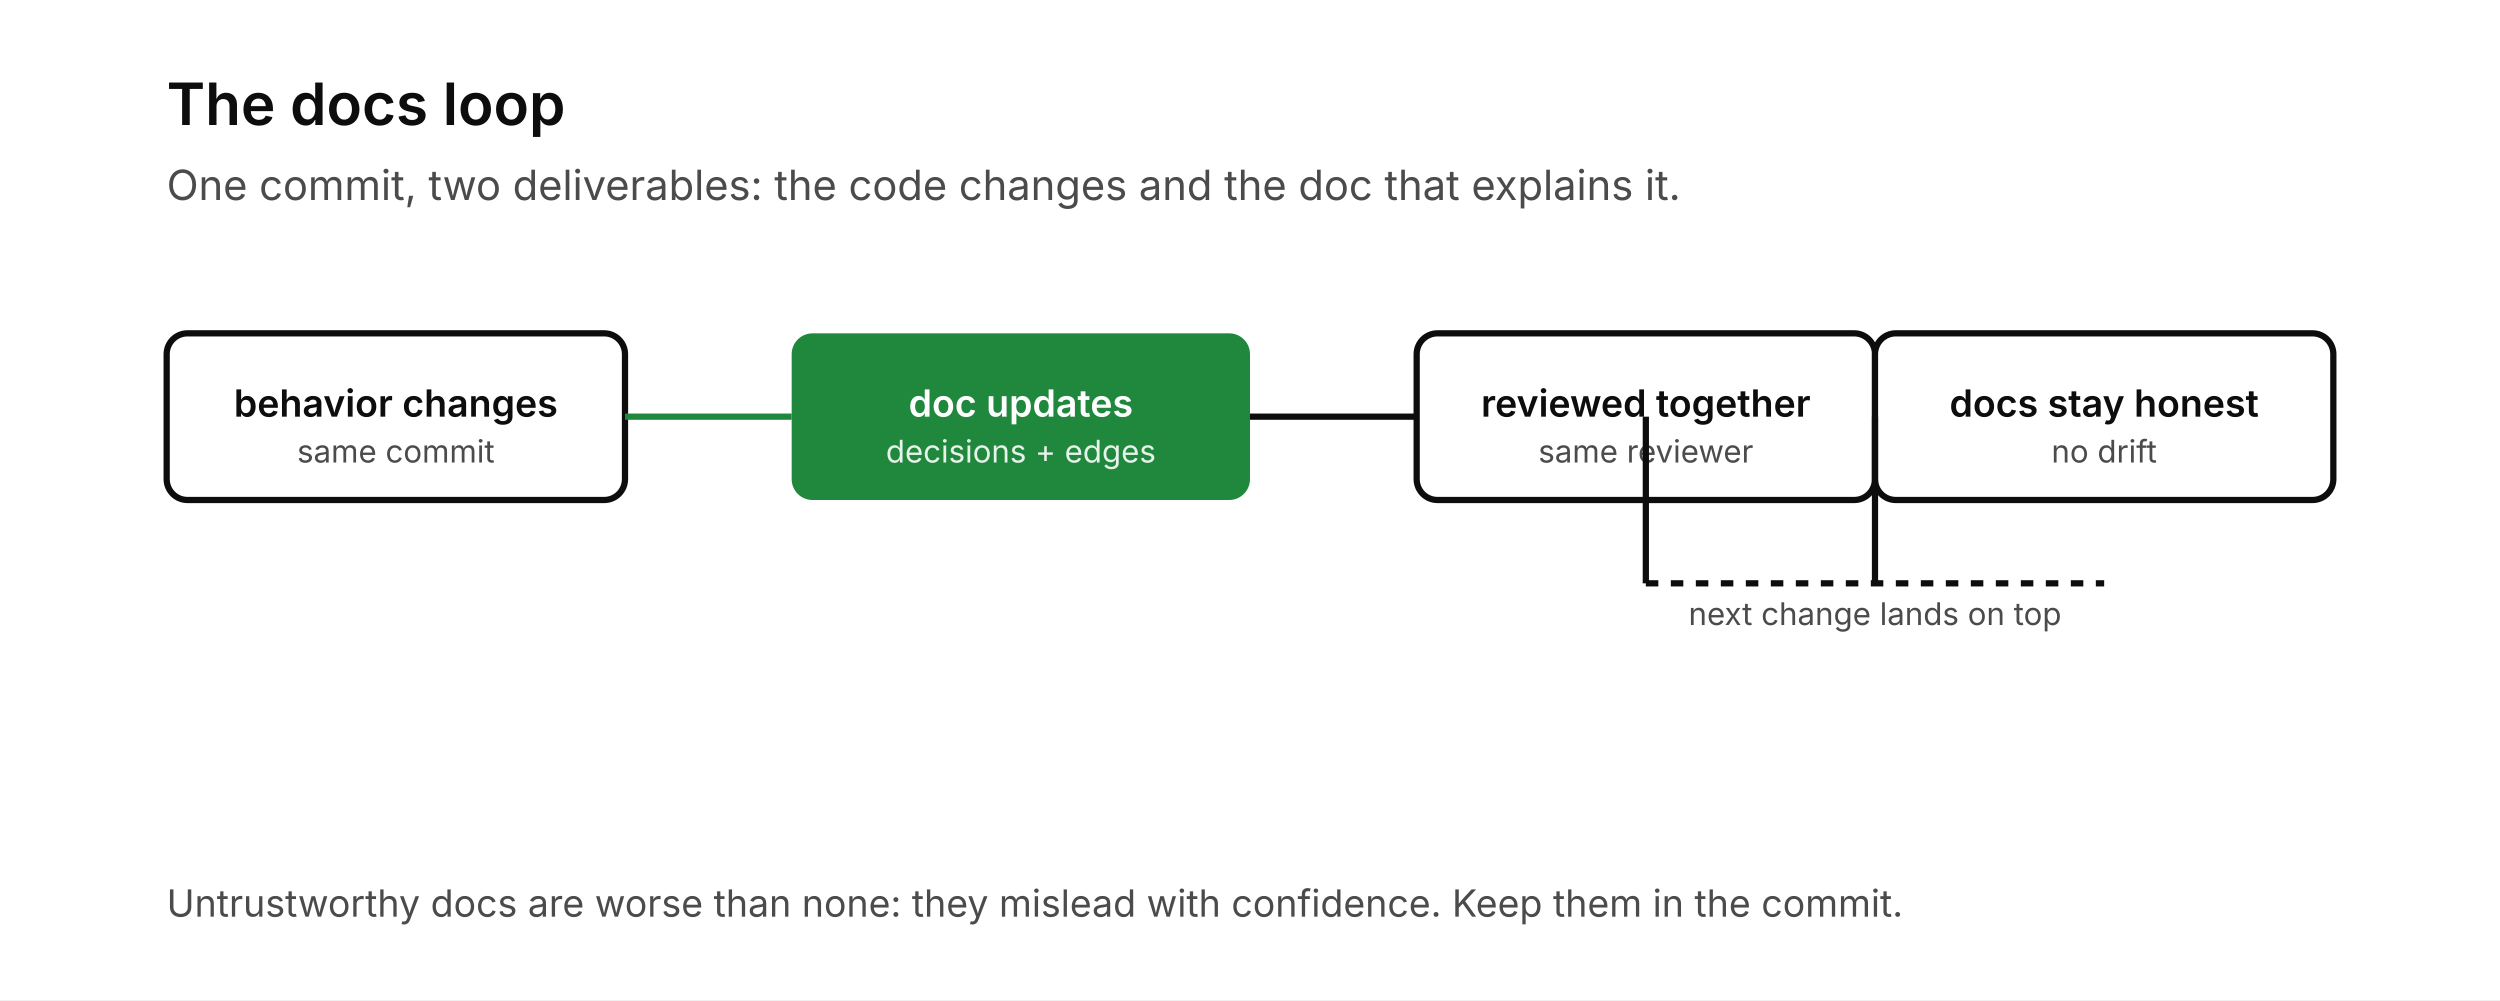
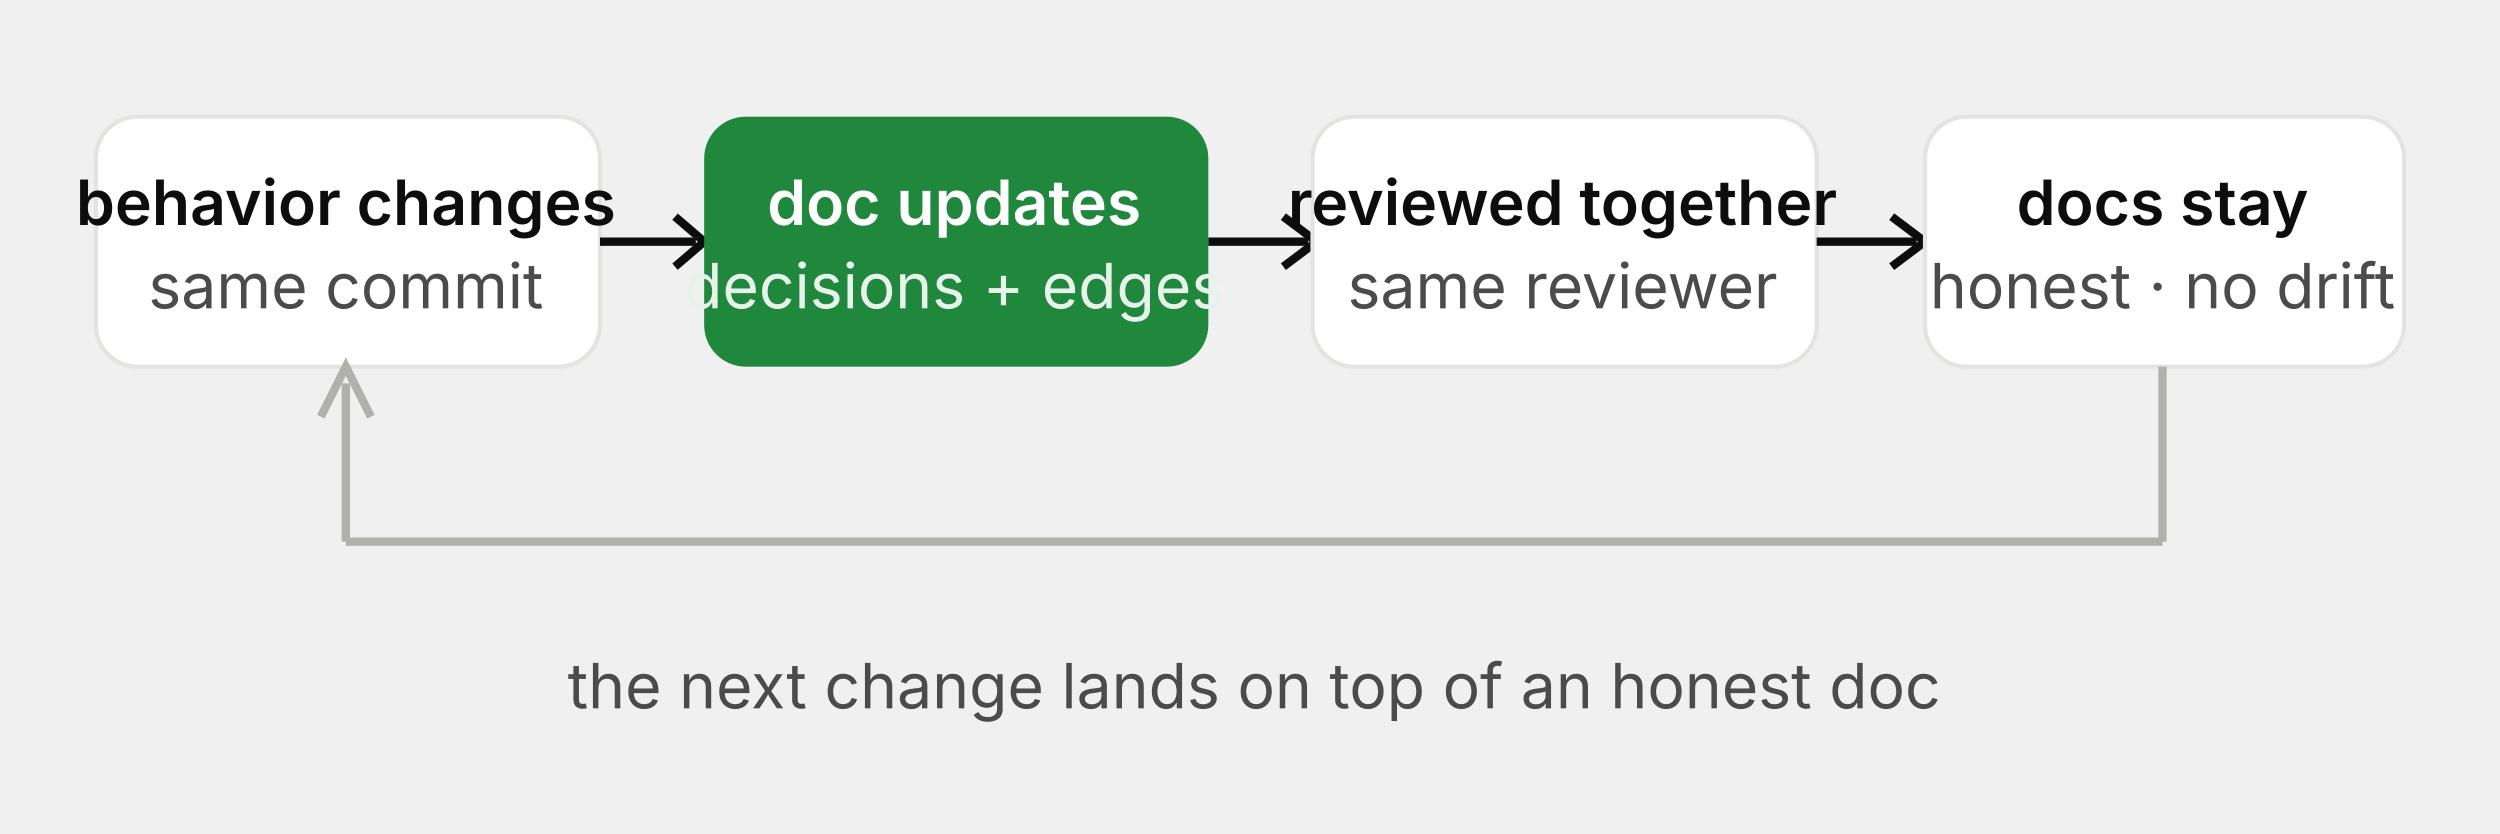
- <svg xmlns="http://www.w3.org/2000/svg" width="1200" height="480" viewBox="0 0 1200 480" font-family="Inter, IBM Plex Sans, sans-serif">
-   <rect width="1200" height="480" fill="#ffffff" />
-   <text x="80" y="60" font-size="28" font-weight="600" fill="#0d0d0d">The docs loop</text>
-   <text x="80" y="96" font-size="20" fill="#4b4b4b">One commit, two deliverables: the code changes and the doc that explains it.</text>
-   <rect x="80" y="160" width="220" height="80" rx="10" fill="#ffffff" stroke="#0d0d0d" stroke-width="3" />
-   <text x="190" y="200" font-size="18" font-weight="600" fill="#0d0d0d" text-anchor="middle">behavior changes</text>
-   <text x="190" y="222" font-size="15" fill="#4b4b4b" text-anchor="middle">same commit</text>
-   <rect x="380" y="160" width="220" height="80" rx="10" fill="#1f883d" />
-   <text x="490" y="200" font-size="18" font-weight="600" fill="#ffffff" text-anchor="middle">doc updates</text>
-   <text x="490" y="222" font-size="15" fill="#e6f2ea" text-anchor="middle">decisions + edges</text>
-   <rect x="680" y="160" width="220" height="80" rx="10" fill="#ffffff" stroke="#0d0d0d" stroke-width="3" />
-   <text x="790" y="200" font-size="18" font-weight="600" fill="#0d0d0d" text-anchor="middle">reviewed together</text>
-   <text x="790" y="222" font-size="15" fill="#4b4b4b" text-anchor="middle">same reviewer</text>
-   <rect x="900" y="160" width="220" height="80" rx="10" fill="#ffffff" stroke="#0d0d0d" stroke-width="3" />
-   <text x="1010" y="200" font-size="18" font-weight="600" fill="#0d0d0d" text-anchor="middle">docs stay honest</text>
-   <text x="1010" y="222" font-size="15" fill="#4b4b4b" text-anchor="middle">no drift</text>
-   <line x1="300" y1="200" x2="380" y2="200" stroke="#1f883d" stroke-width="3" />
-   <line x1="600" y1="200" x2="680" y2="200" stroke="#0d0d0d" stroke-width="3" />
-   <line x1="900" y1="200" x2="900" y2="280" stroke="#0d0d0d" stroke-width="3" />
-   <line x1="790" y1="280" x2="790" y2="200" stroke="#0d0d0d" stroke-width="3" />
-   <line x1="790" y1="280" x2="1010" y2="280" stroke="#0d0d0d" stroke-width="3" stroke-dasharray="6 6" />
-   <text x="900" y="300" font-size="15" fill="#4b4b4b" text-anchor="middle">next change lands on top</text>
-   <text x="80" y="440" font-size="18" fill="#4b4b4b">Untrustworthy docs are worse than none: they mislead with confidence. Keep them in the commit.</text>
+ <svg xmlns="http://www.w3.org/2000/svg" width="600" height="200" viewBox="0 0 600 200" font-family="Inter, IBM Plex Sans, sans-serif">
+   <rect x="23" y="28" width="121" height="60" rx="10" fill="#ffffff" stroke="#e3e3e0" stroke-width="1" />
+   <text x="83" y="54" font-size="15" font-weight="600" fill="#0d0d0d" text-anchor="middle">behavior changes</text>
+   <text x="83" y="74" font-size="15" fill="#4b4b4b" text-anchor="middle">same commit</text>
+   <line x1="144" y1="58" x2="167" y2="58" stroke="#0d0d0d" stroke-width="2" />
+   <path d="M162 52 L169 58 L162 64" fill="none" stroke="#0d0d0d" stroke-width="2" />
+   <rect x="169" y="28" width="121" height="60" rx="10" fill="#1f883d" />
+   <text x="229" y="54" font-size="15" font-weight="600" fill="#ffffff" text-anchor="middle">doc updates</text>
+   <text x="229" y="74" font-size="15" fill="#e6f2ea" text-anchor="middle">decisions + edges</text>
+   <line x1="290" y1="58" x2="314" y2="58" stroke="#0d0d0d" stroke-width="2" />
+   <path d="M308 52 L316 58 L308 64" fill="none" stroke="#0d0d0d" stroke-width="2" />
+   <rect x="315" y="28" width="121" height="60" rx="10" fill="#ffffff" stroke="#e3e3e0" stroke-width="1" />
+   <text x="375" y="54" font-size="15" font-weight="600" fill="#0d0d0d" text-anchor="middle">reviewed together</text>
+   <text x="375" y="74" font-size="15" fill="#4b4b4b" text-anchor="middle">same reviewer</text>
+   <line x1="436" y1="58" x2="460" y2="58" stroke="#0d0d0d" stroke-width="2" />
+   <path d="M454 52 L462 58 L454 64" fill="none" stroke="#0d0d0d" stroke-width="2" />
+   <rect x="462" y="28" width="115" height="60" rx="10" fill="#ffffff" stroke="#e3e3e0" stroke-width="1" />
+   <text x="519" y="54" font-size="15" font-weight="600" fill="#0d0d0d" text-anchor="middle">docs stay</text>
+   <text x="519" y="74" font-size="15" fill="#4b4b4b" text-anchor="middle">honest · no drift</text>
+   <line x1="519" y1="88" x2="519" y2="130" stroke="#b0b0ad" stroke-width="2" />
+   <line x1="519" y1="130" x2="83" y2="130" stroke="#b0b0ad" stroke-width="2" />
+   <line x1="83" y1="130" x2="83" y2="92" stroke="#b0b0ad" stroke-width="2" />
+   <path d="M77 100 L83 88 L89 100" fill="none" stroke="#b0b0ad" stroke-width="2" />
+   <text x="301" y="170" font-size="15" fill="#4b4b4b" text-anchor="middle">the next change lands on top of an honest doc</text>
</svg>
